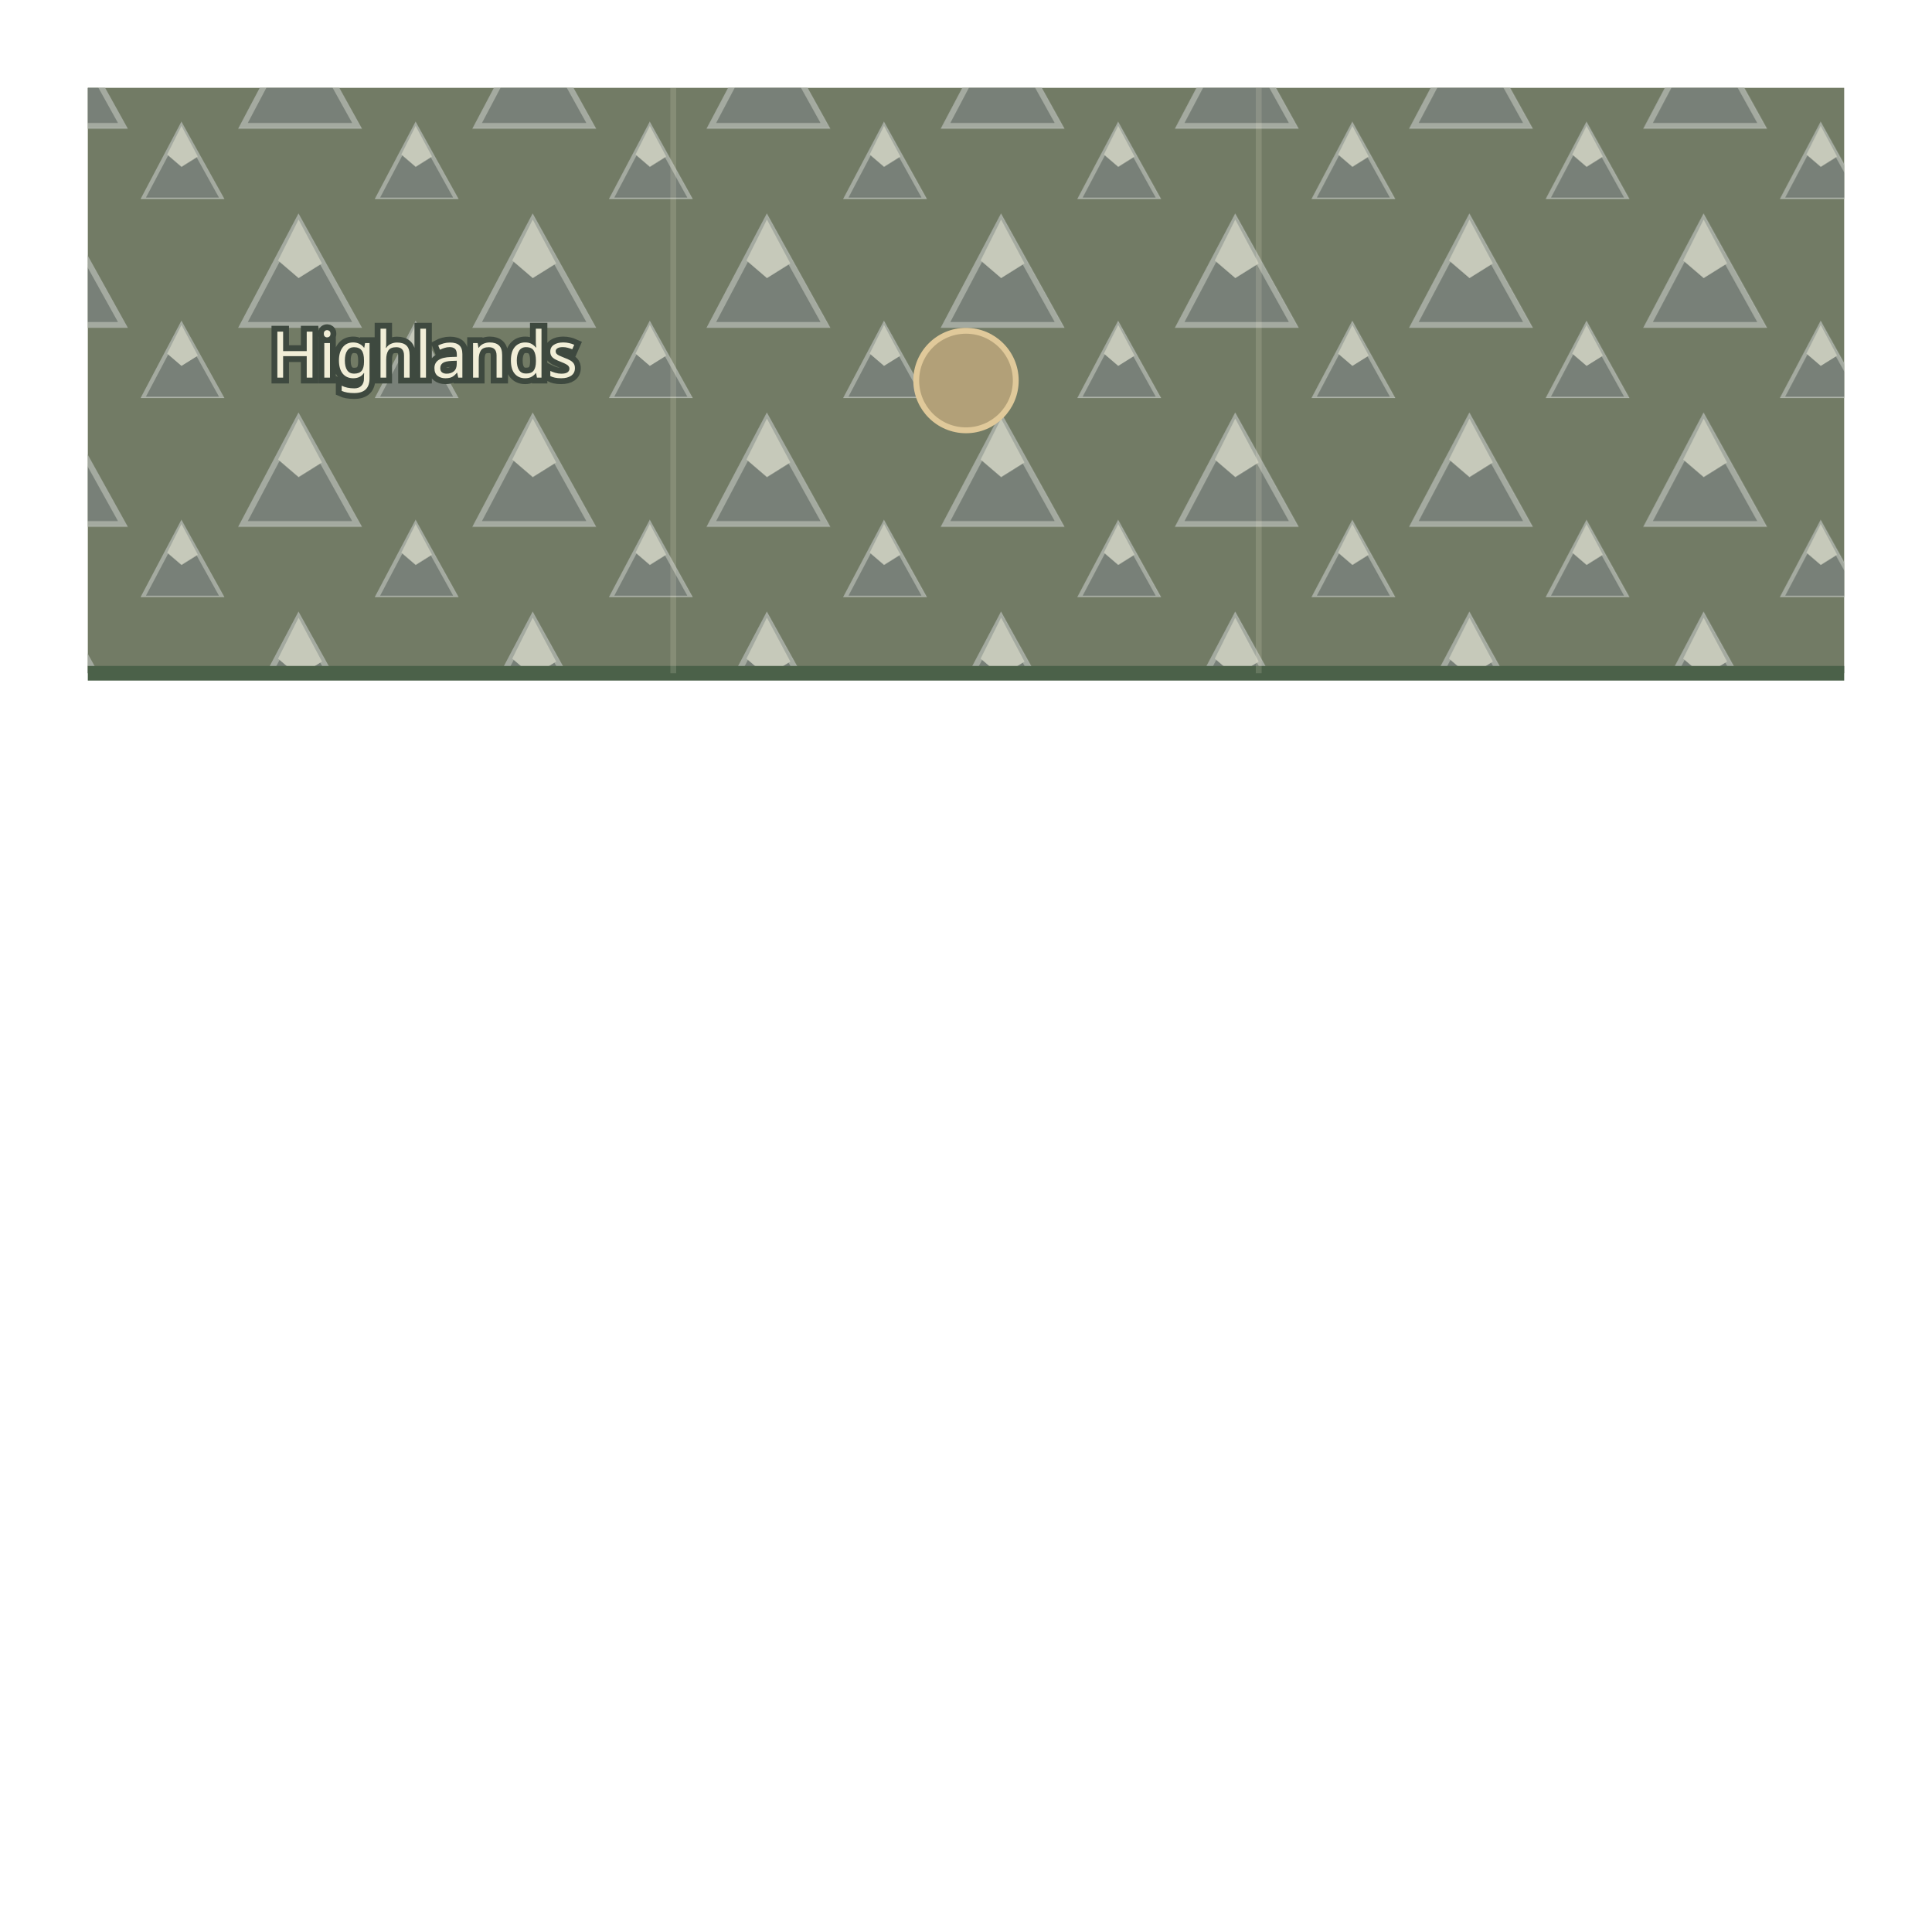
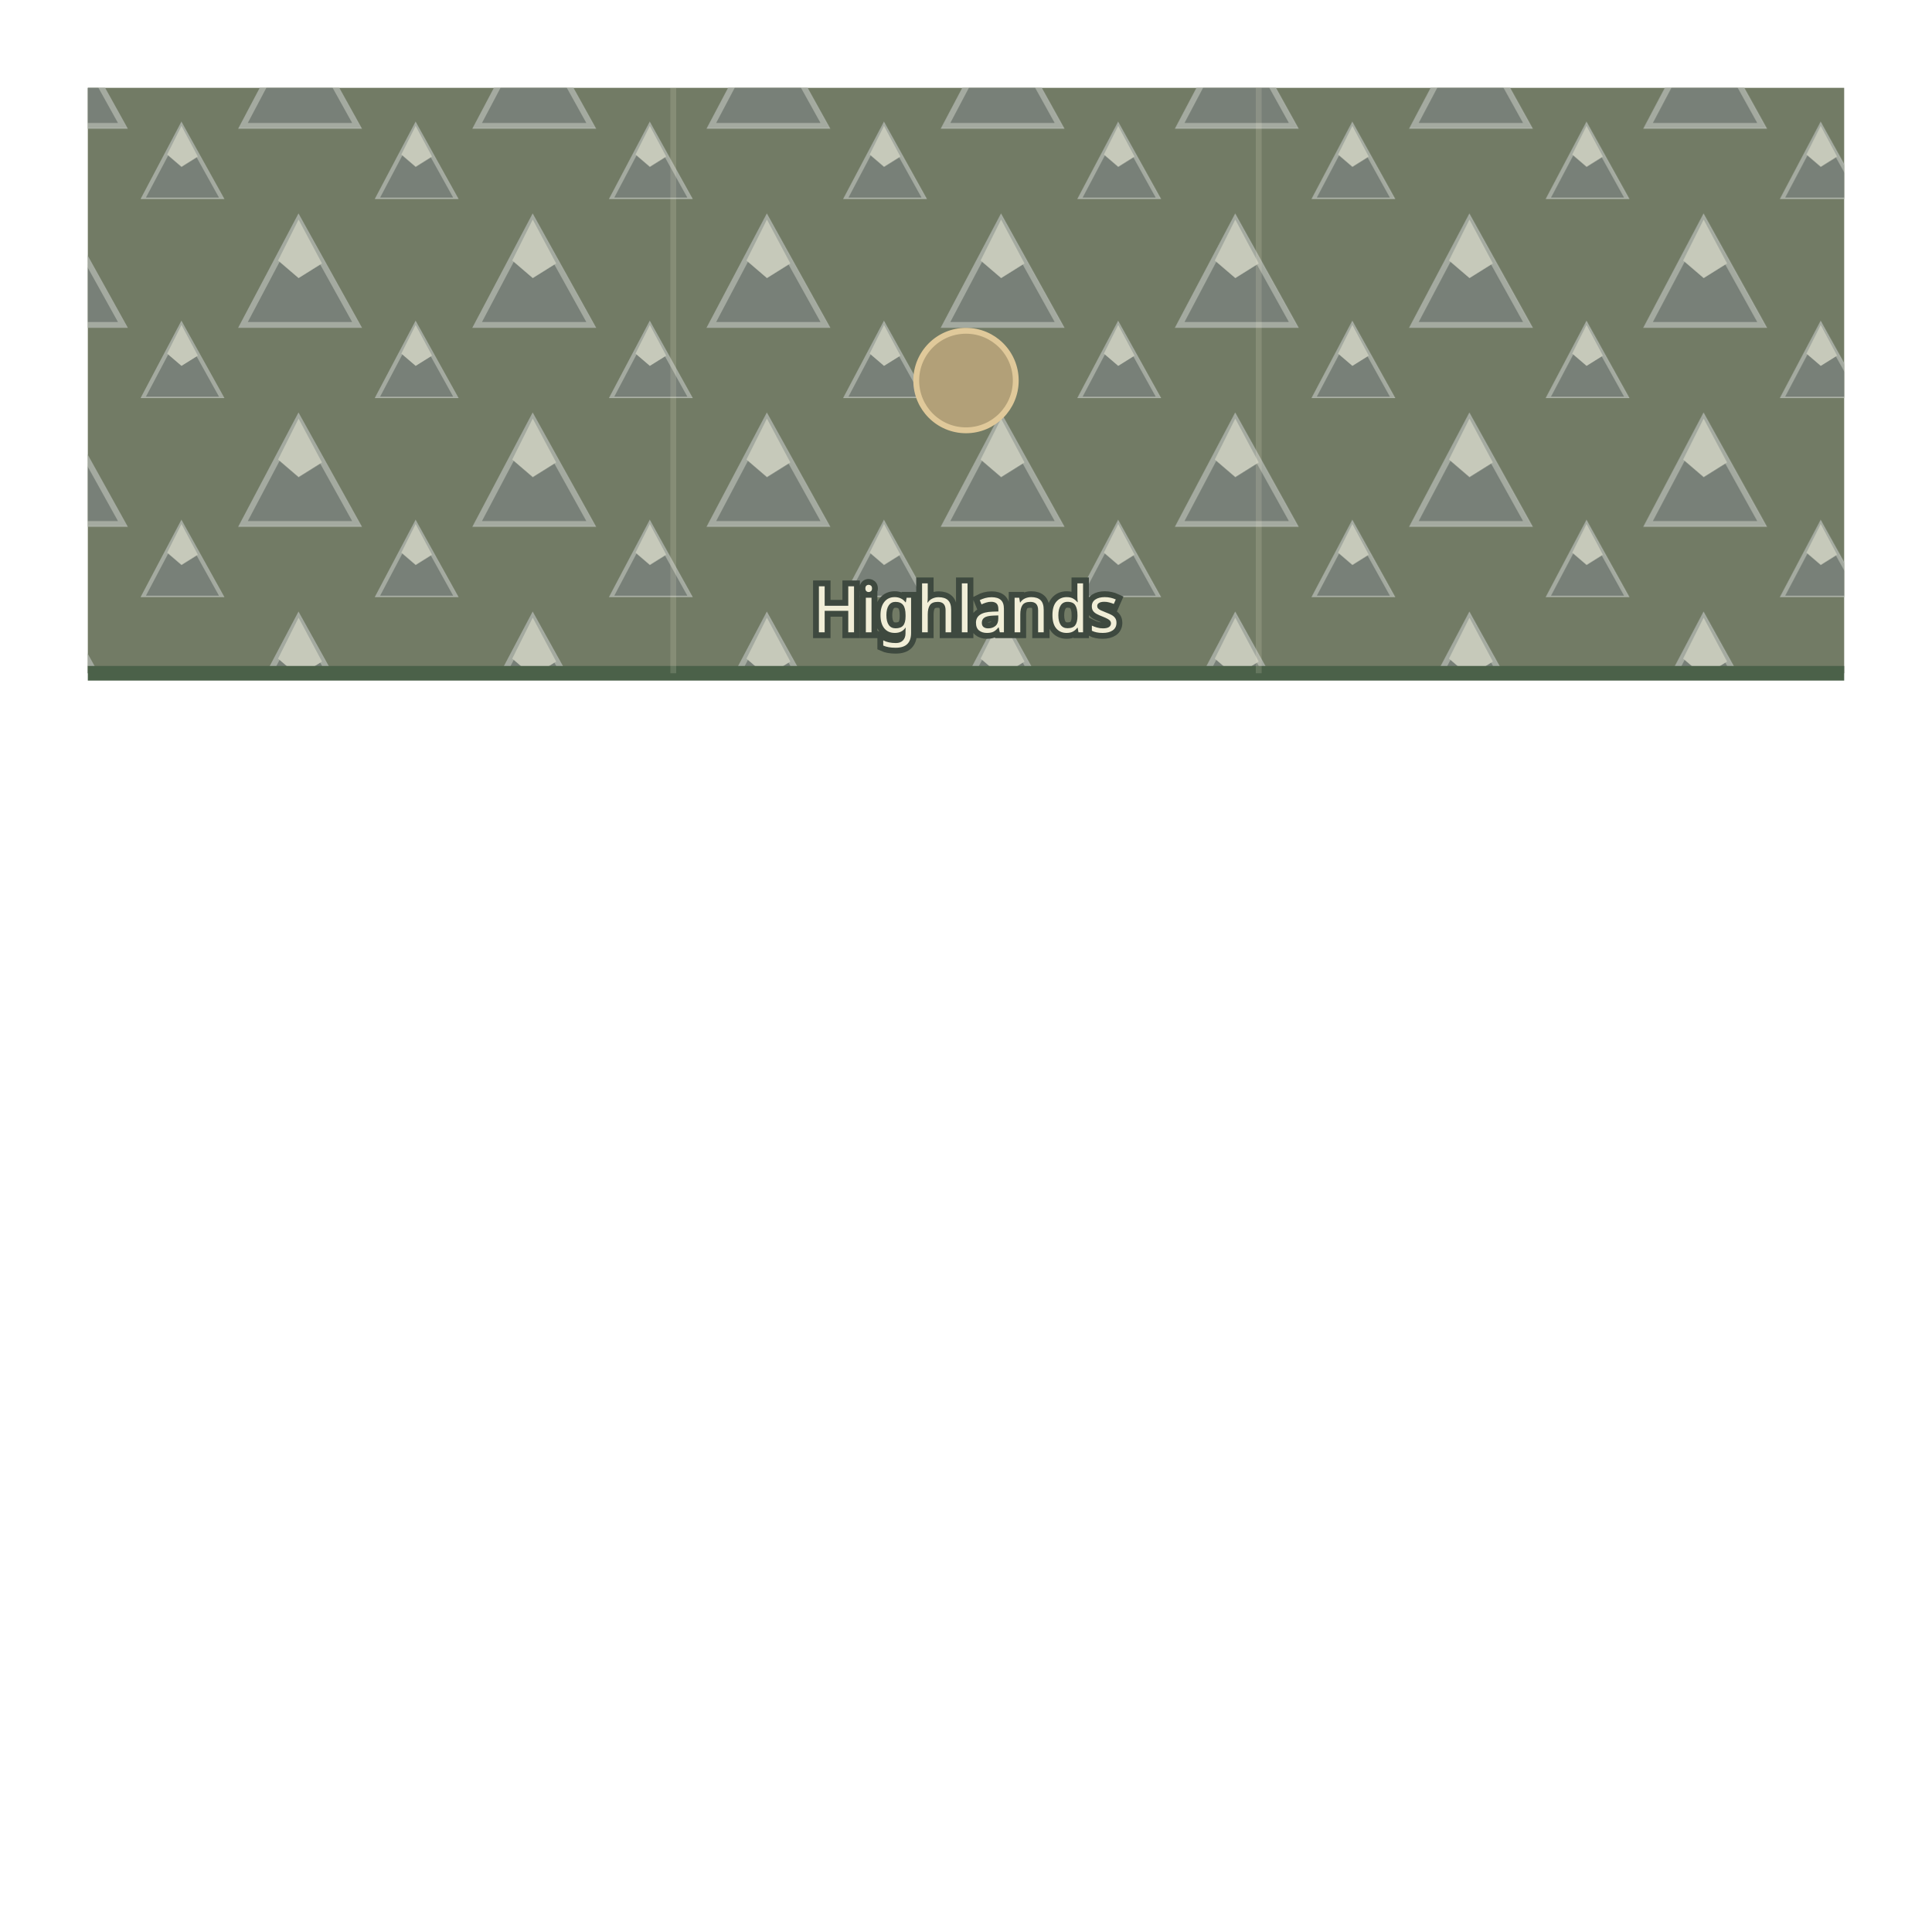
<svg xmlns="http://www.w3.org/2000/svg" viewBox="0 0 660 660">
  <defs>
    <g id="peak">
      <path d="M-19 16 0-20 20 16Z" fill="#788078" stroke="#a4aaa0" stroke-width="2" />
      <path d="M0-20 8-5 0 0-7-6Z" fill="#c6c9ba" />
    </g>
    <pattern id="peaks" width="80" height="68" patternUnits="userSpaceOnUse">
      <use href="#peak" x="22" y="27" />
      <use href="#peak" x="62" y="57" transform="translate(62 57) scale(.7) translate(-62 -57)" />
    </pattern>
  </defs>
  <path d="M30 30h600v200H30Z" fill="#727b65" />
  <path d="M30 30h600v200H30Z" fill="url(#peaks)" />
  <path d="M30 230h600" stroke="#4b6149" stroke-width="5" />
  <path d="M230 30v200M430 30v200" stroke="#f0ead2" stroke-opacity=".16" stroke-width="2" />
  <circle cx="330" cy="130" r="17" fill="#b2a078" stroke="#e0c99a" stroke-width="2" />
-   <text x="145" y="129" text-anchor="middle" fill="#f1eed7" font-family="sans-serif" font-size="22" paint-order="stroke" stroke="#3e493f" stroke-width="4">Highlands</text>
+   <text x="330" y="216" text-anchor="middle" fill="#f1eed7" font-family="sans-serif" font-size="22" paint-order="stroke" stroke="#3e493f" stroke-width="4">Highlands</text>
</svg>
